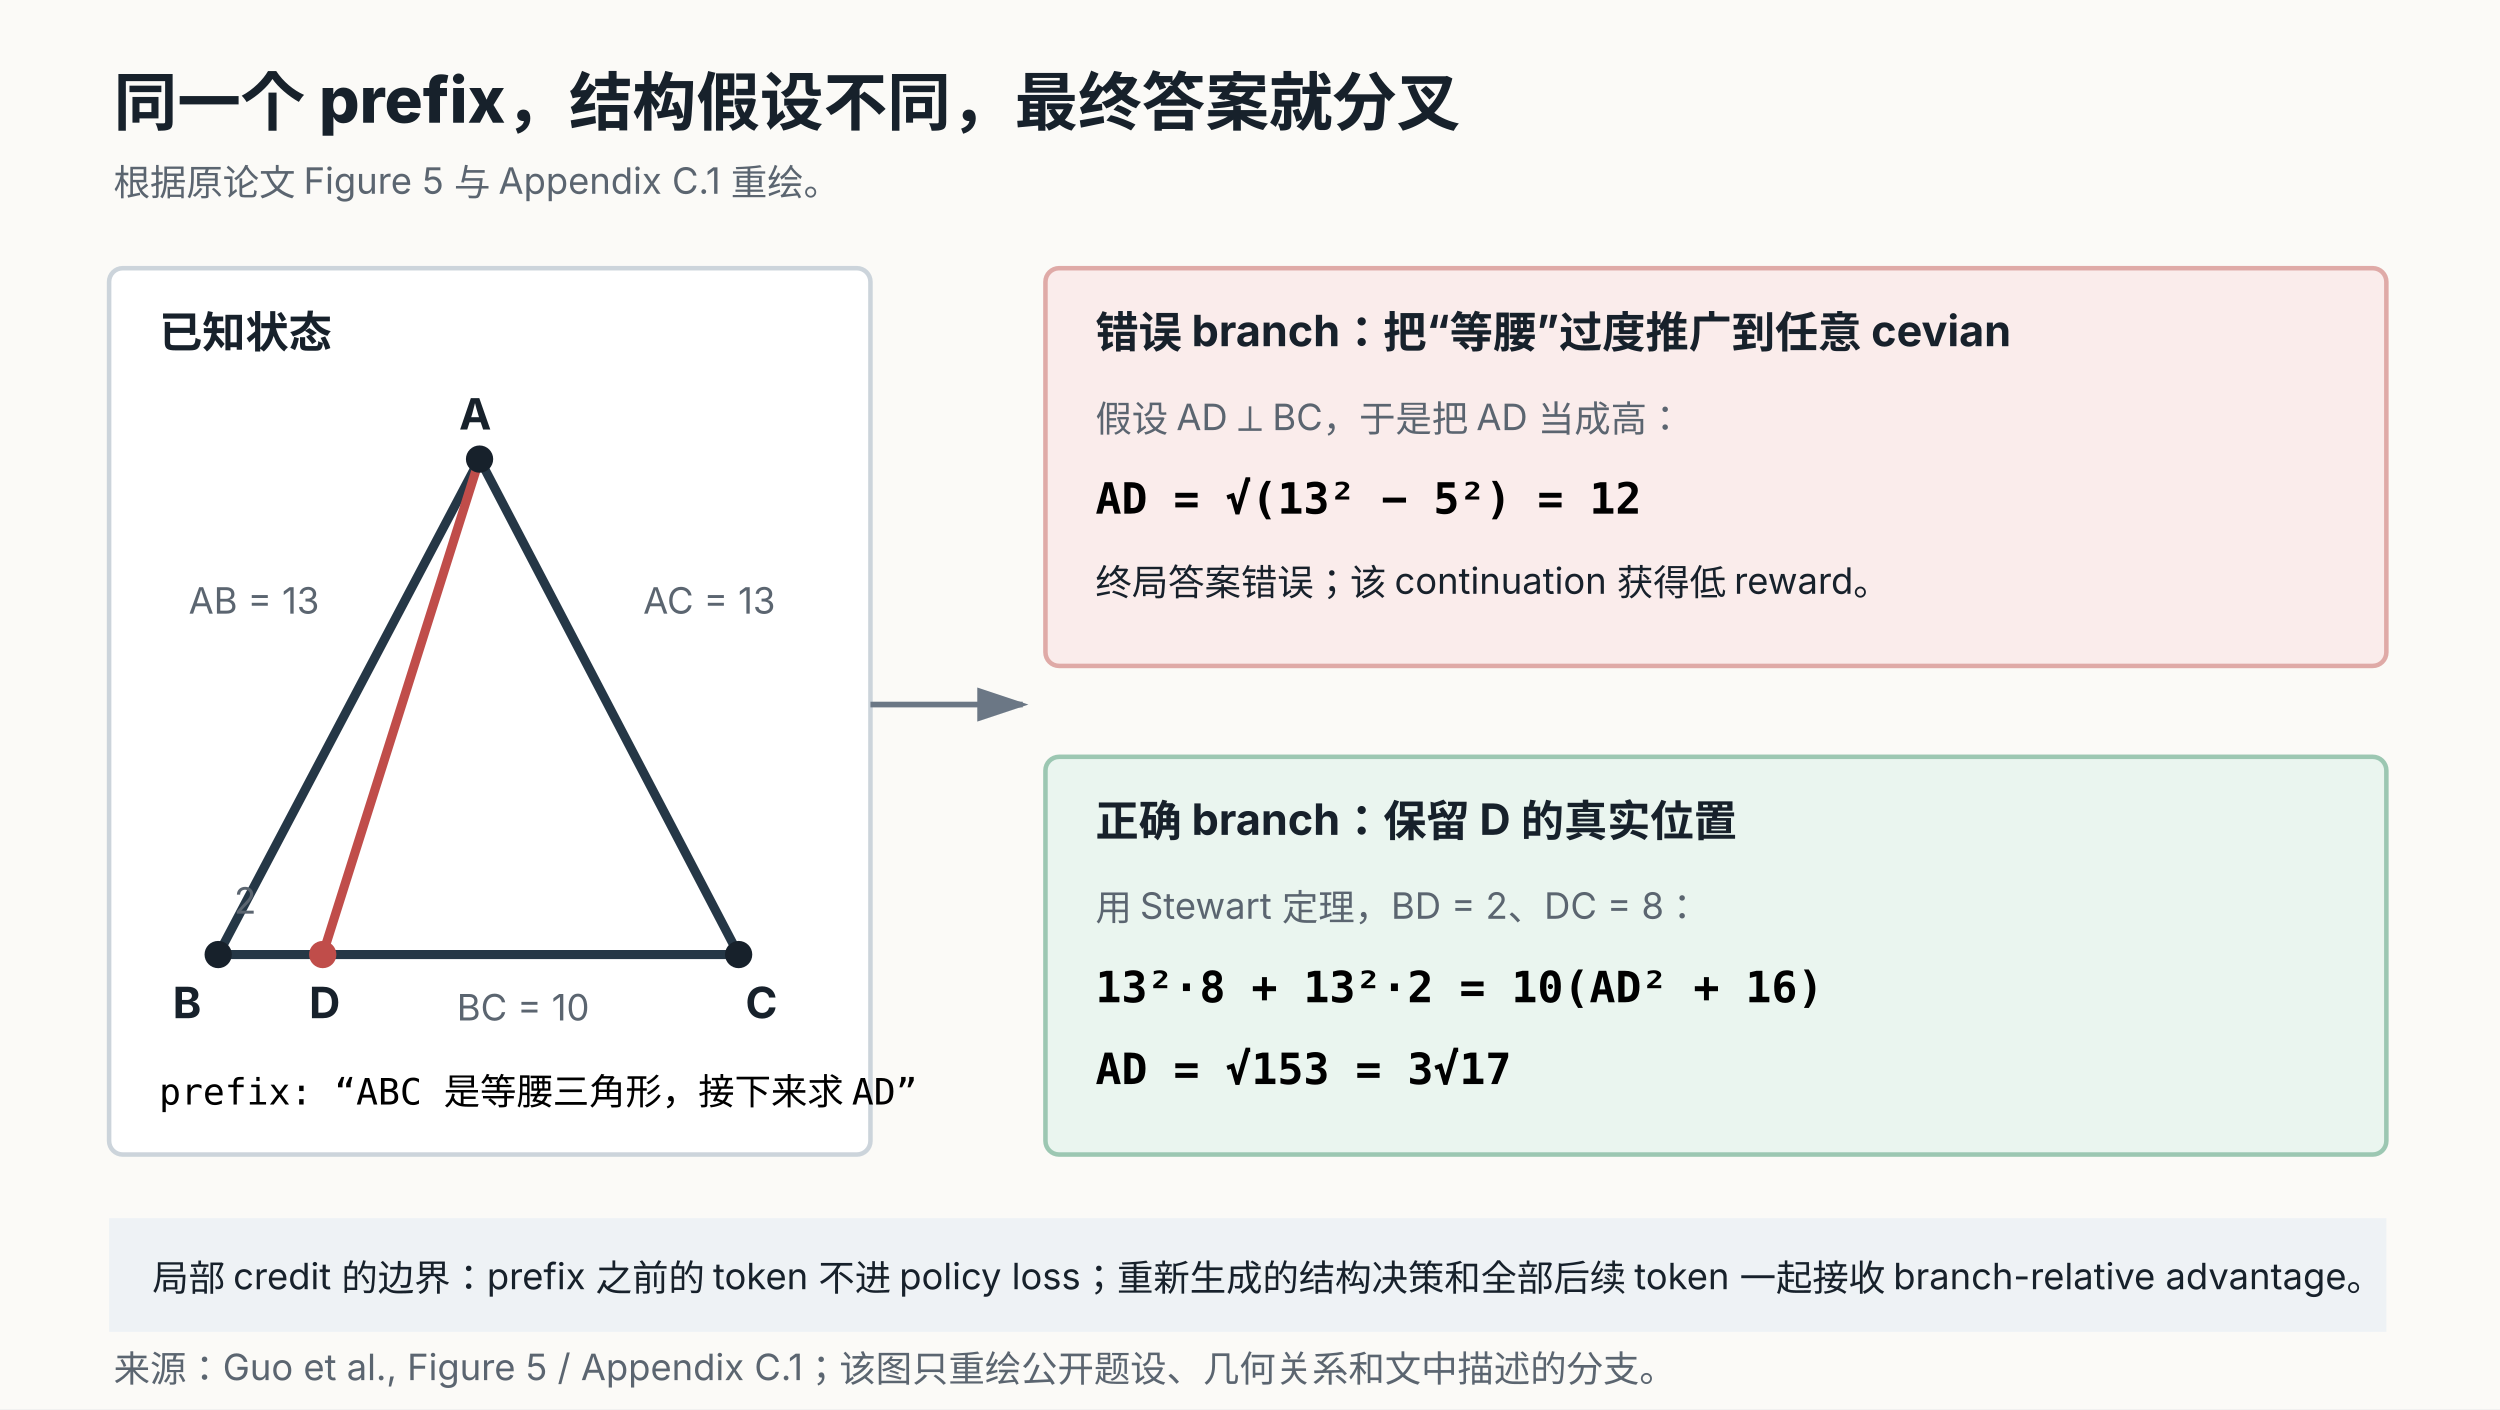
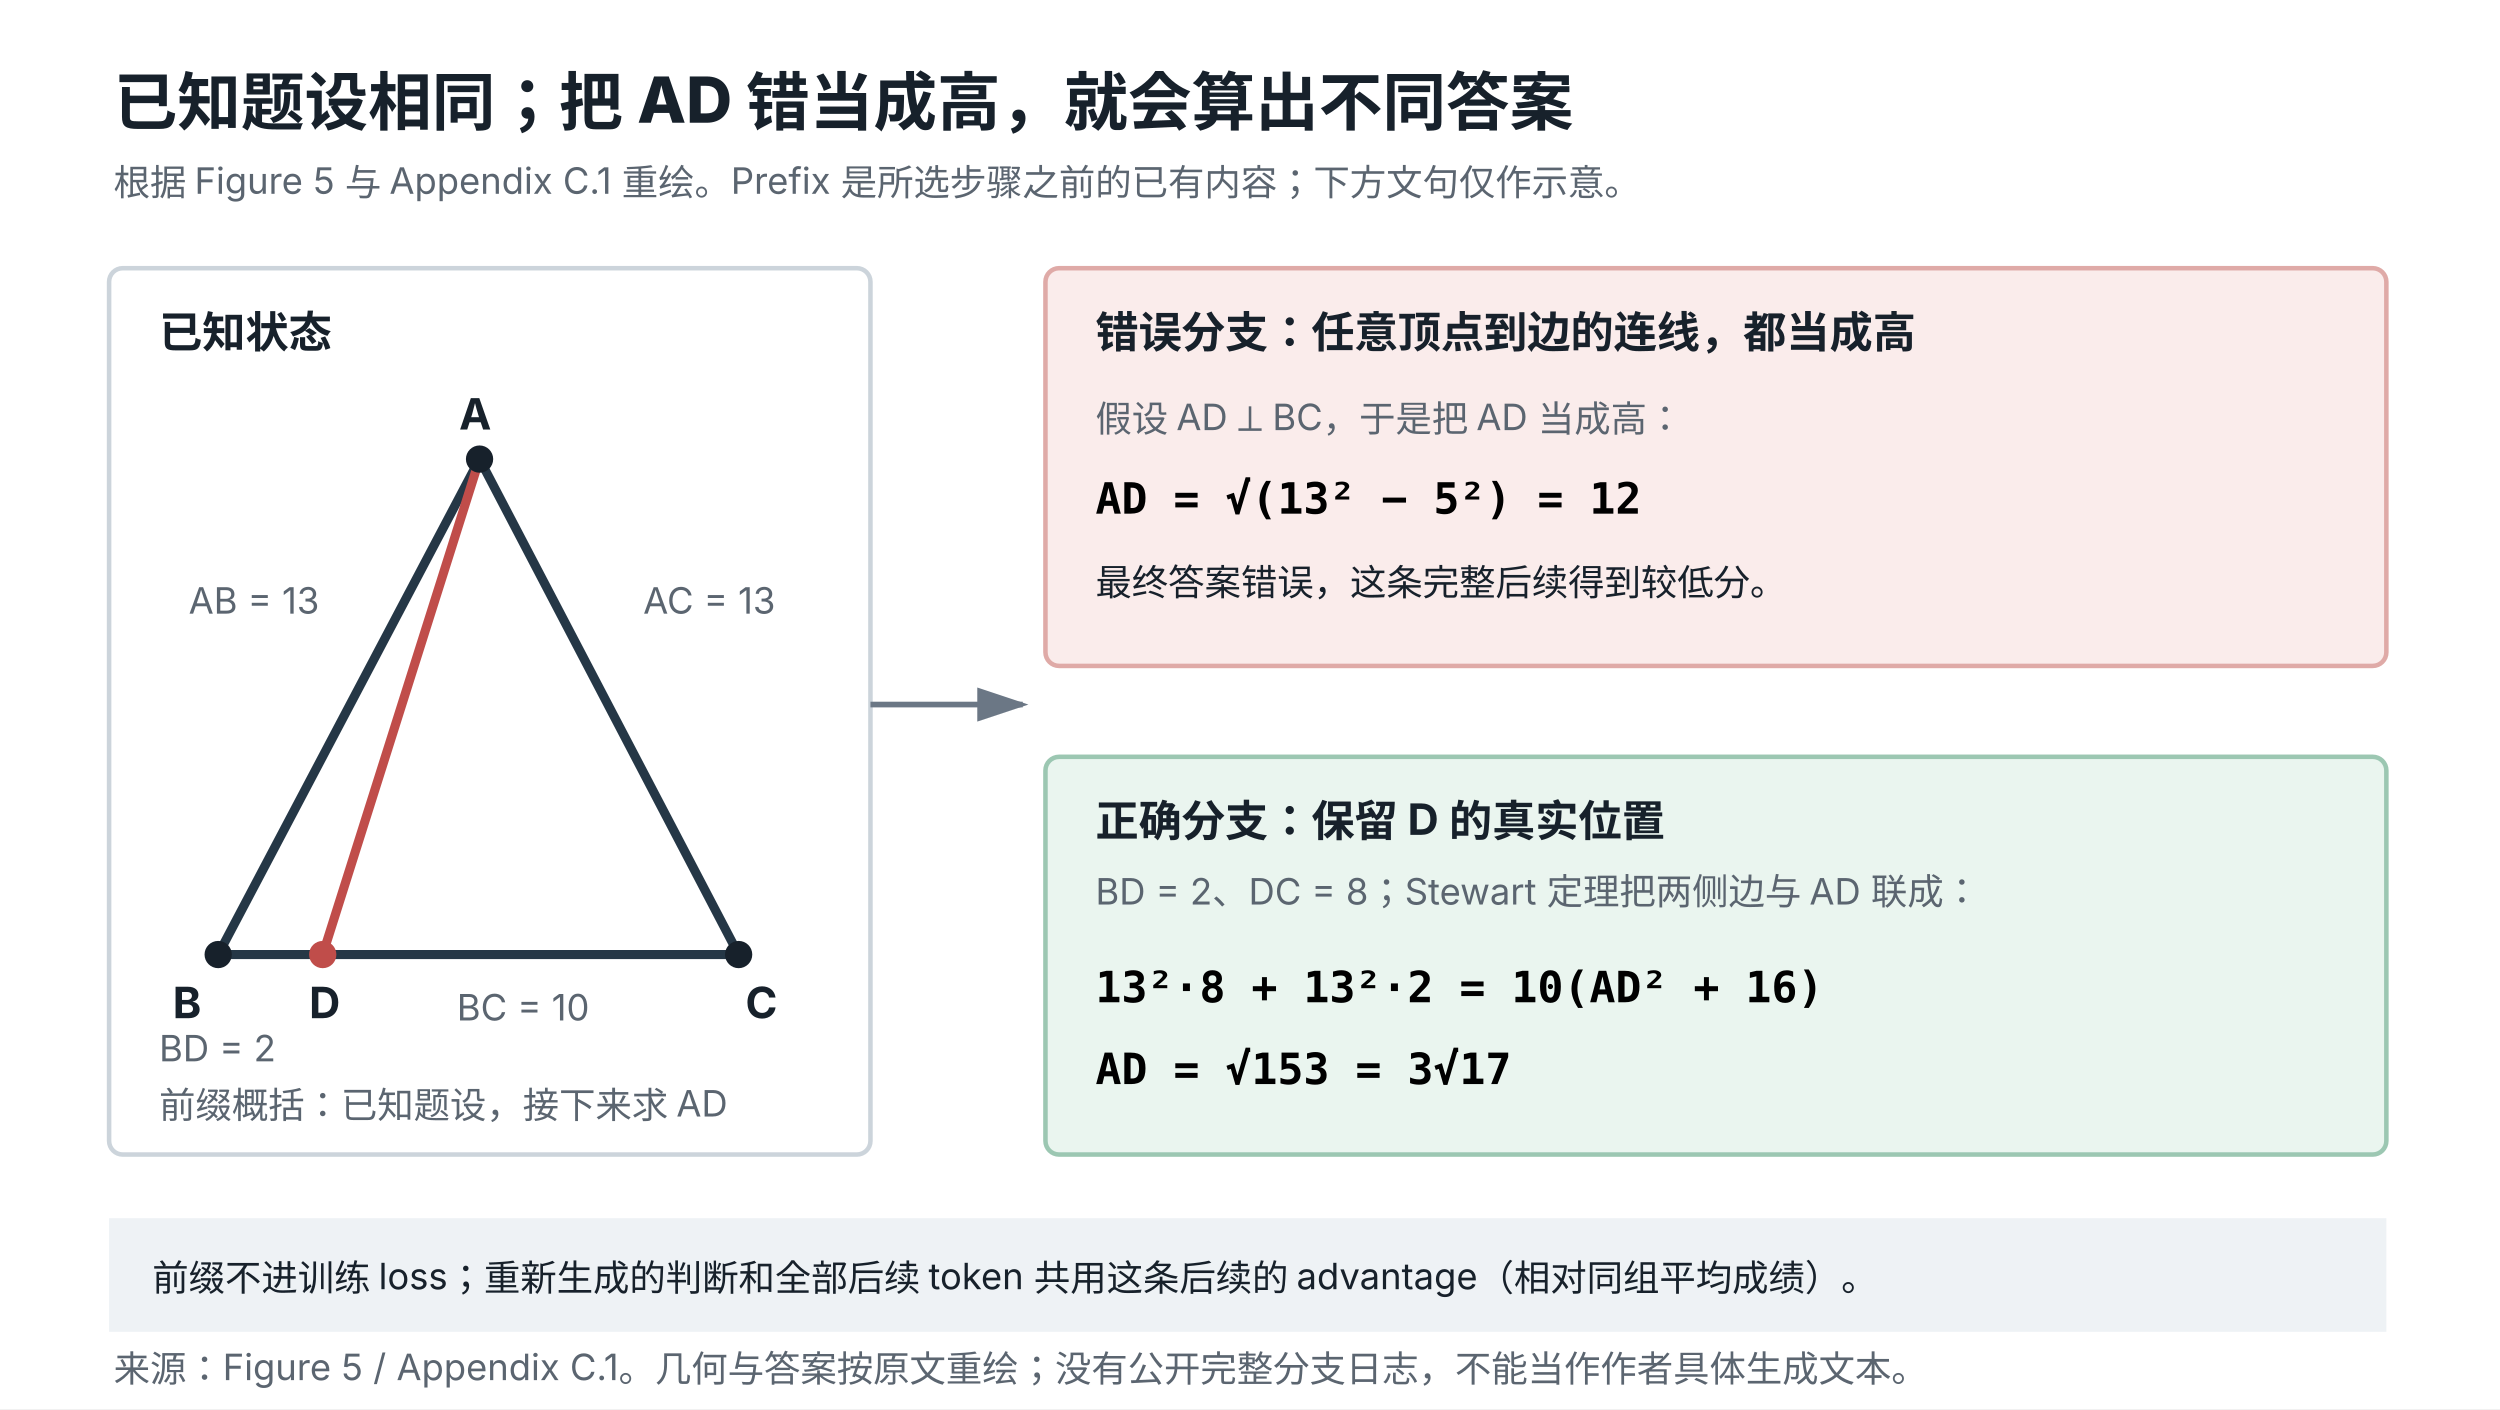
<svg xmlns="http://www.w3.org/2000/svg" width="1100" height="620" viewBox="0 0 1100 620" role="img" aria-labelledby="title desc">
-   <rect width="1100" height="620" fill="#fbfaf7" />
+   <rect width="1100" height="620" fill="#fff" />
  <style>.t{font-family:-apple-system,BlinkMacSystemFont,"PingFang SC",sans-serif;fill:#17212b}.s{font-family:-apple-system,BlinkMacSystemFont,"PingFang SC",sans-serif;fill:#5b6570}.m{font-family:ui-monospace,SFMono-Regular,Menlo,monospace}.h{font-size:28px;font-weight:760}.b{font-size:19px;font-weight:700}.p{font-size:16px}.box{fill:#fff;stroke:#ccd4db;stroke-width:2}</style>
-   <text x="50" y="55" class="t h">同一个 prefix，结构假设不同，最终答案就分叉</text>
-   <text x="50" y="86" class="s p">根据原论文 Figure 5 与 Appendix C.1 重绘。</text>
+   <text x="50" y="55" class="t h">已知题设相同；把 AD 错当成高，就会算出不同答案</text>
+   <text x="50" y="86" class="s p">根据 Figure 5 与 Appendix C.1 重绘。Prefix 是所选步骤之前的已有内容；下方文句仅作示意。</text>
  <rect x="48" y="118" width="335" height="390" rx="6" class="box" />
  <text x="70" y="153" class="t b">已知状态</text>
  <line x1="211" y1="202" x2="96" y2="420" stroke="#253746" stroke-width="4" />
  <line x1="211" y1="202" x2="325" y2="420" stroke="#253746" stroke-width="4" />
  <line x1="96" y1="420" x2="325" y2="420" stroke="#253746" stroke-width="4" />
  <line x1="211" y1="202" x2="142" y2="420" stroke="#c04d4a" stroke-width="4" />
  <circle cx="211" cy="202" r="6" fill="#17212b" />
  <circle cx="96" cy="420" r="6" fill="#17212b" />
  <circle cx="325" cy="420" r="6" fill="#17212b" />
  <circle cx="142" cy="420" r="6" fill="#c04d4a" />
  <text x="202" y="189" class="t b">A</text>
  <text x="76" y="448" class="t b">B</text>
  <text x="328" y="448" class="t b">C</text>
  <text x="136" y="448" class="t b">D</text>
  <text x="83" y="270" class="s p">AB = 13</text>
  <text x="283" y="270" class="s p">AC = 13</text>
  <text x="201" y="449" class="s p">BC = 10</text>
-   <text x="103" y="402" class="s p">2</text>
-   <text x="70" y="486" class="m p">prefix: “ABC 是等腰三角形，接下来求 AD”</text>
+   <text x="70" y="467" class="s p">BD = 2</text>
+   <text x="70" y="492" class="s p">前缀概括：已知题设，接下来求 AD</text>
  <path d="M383 310 H450" stroke="#6b7785" stroke-width="2.5" fill="none" marker-end="url(#a)" />
  <defs>
    <marker id="a" markerWidth="10" markerHeight="10" refX="8" refY="3" orient="auto">
      <path d="M0,0 L0,6 L9,3 z" fill="#6b7785" />
    </marker>
  </defs>
  <rect x="460" y="118" width="590" height="175" rx="6" fill="#faeceb" stroke="#dfaaa7" stroke-width="2" />
-   <text x="482" y="153" class="t b" fill="#9a3937">错误 branch：把“等腰”过度推广到任意 cevian</text>
+   <text x="482" y="153" class="t b" fill="#9a3937">错误分支：任意顶点到边的连线，都当成高</text>
  <text x="482" y="190" class="s p">假设 AD ⟂ BC，于是把 AD 当成高：</text>
  <text x="482" y="226" class="m b">AD = √(13² − 5²) = 12</text>
-   <text x="482" y="262" class="t p">终局答案错误；该 continuation 获得低 reward。</text>
+   <text x="482" y="262" class="t p">最终答案错误，这条完整后续得到较低分。</text>
  <rect x="460" y="333" width="590" height="175" rx="6" fill="#eaf5ef" stroke="#9cc7b2" stroke-width="2" />
-   <text x="482" y="368" class="t b" fill="#216959">正确 branch：保留 D 的真实位置</text>
-   <text x="482" y="405" class="s p">用 Stewart 定理，BD = 2、DC = 8：</text>
+   <text x="482" y="368" class="t b" fill="#216959">正确分支：保留 D 的真实位置</text>
+   <text x="482" y="398" class="s p">BD = 2、DC = 8；Stewart 定理把两侧边与 AD 联成：</text>
  <text x="482" y="441" class="m b">13²·8 + 13²·2 = 10(AD² + 16)</text>
  <text x="482" y="477" class="m b">AD = √153 = 3√17</text>
  <rect x="48" y="536" width="1002" height="50" fill="#eef2f5" />
-   <text x="67" y="568" class="t p">局部 credit 的边界：prefix 之前的 token 不进 policy loss；重新生成的结构决策和全部后续 token 一起接收 branch-relative advantage。</text>
-   <text x="50" y="608" class="s p">来源：Guo et al., Figure 5 / Appendix C.1；该图只重绘公开题设、几何关系和文中描述的分支。</text>
+   <text x="67" y="568" class="t p">前缀不进训练 loss；重新生成的判断和全部后续 token 共用这条后续的 advantage（相对同组平均成绩）。</text>
+   <text x="50" y="608" class="s p">来源：Figure 5 / Appendix C.1。几何与答案按原文重绘；没有公开完整分支日志，不能当作作者具体生成文本。</text>
</svg>
